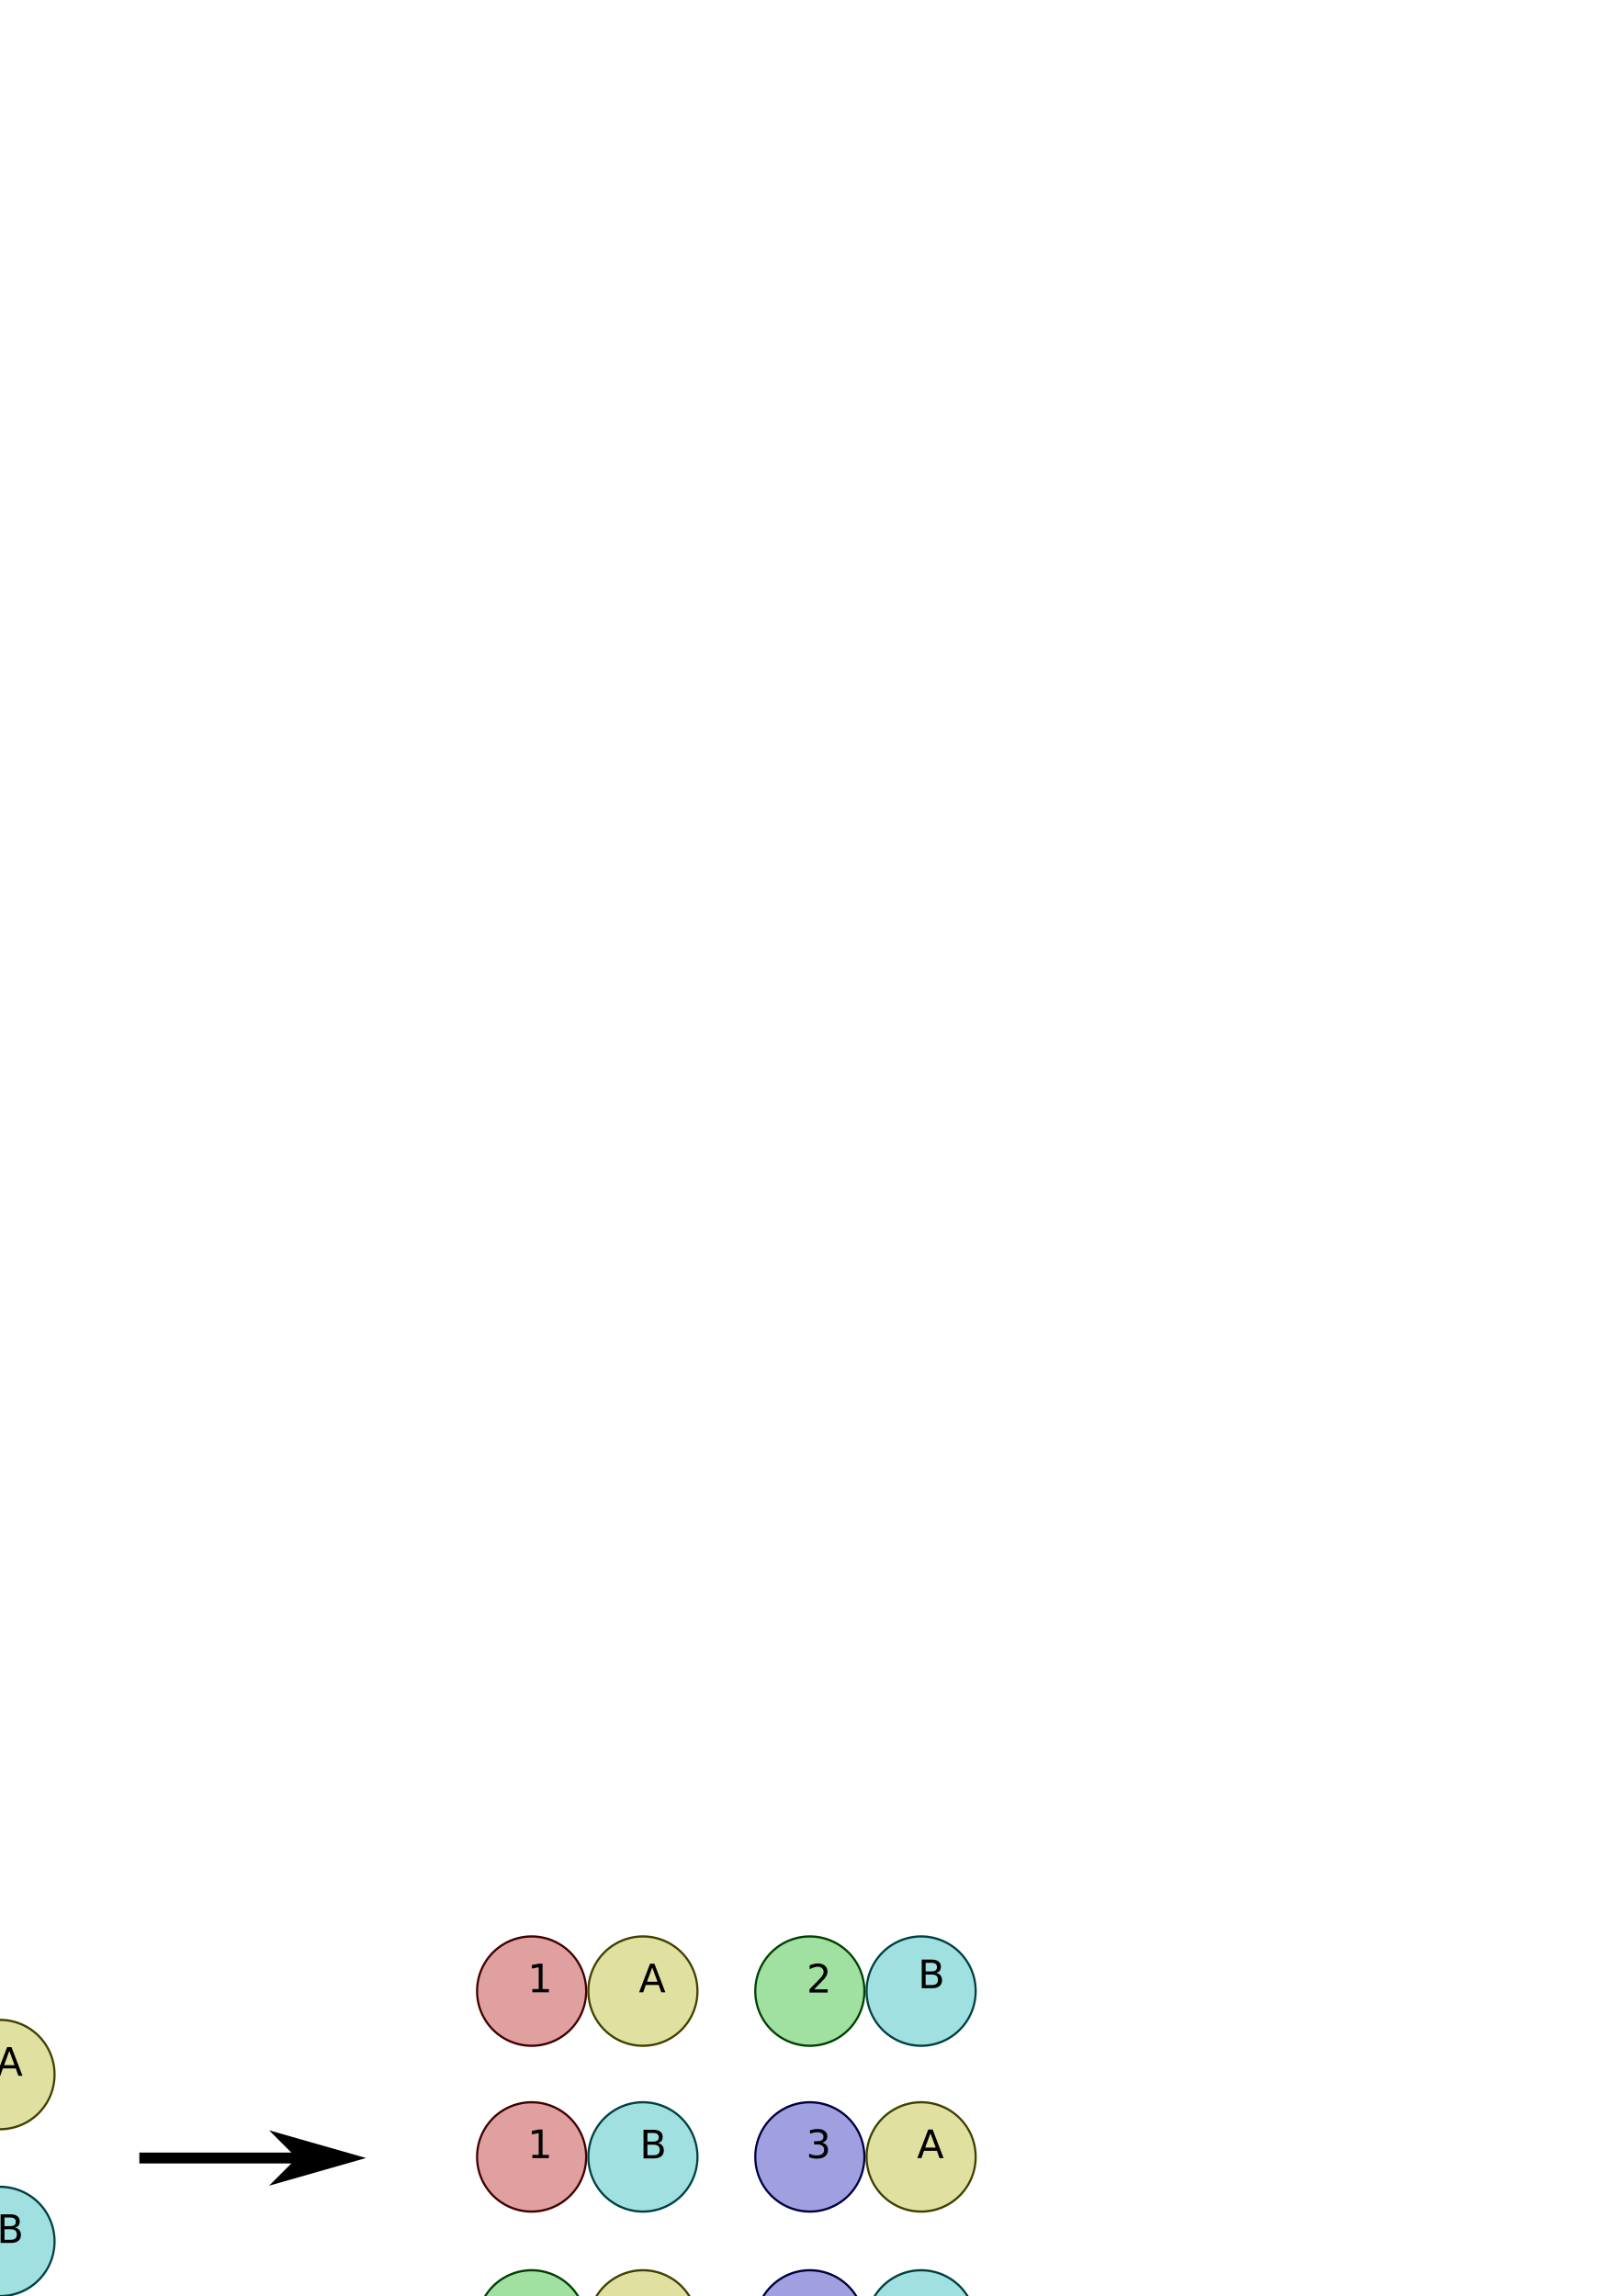
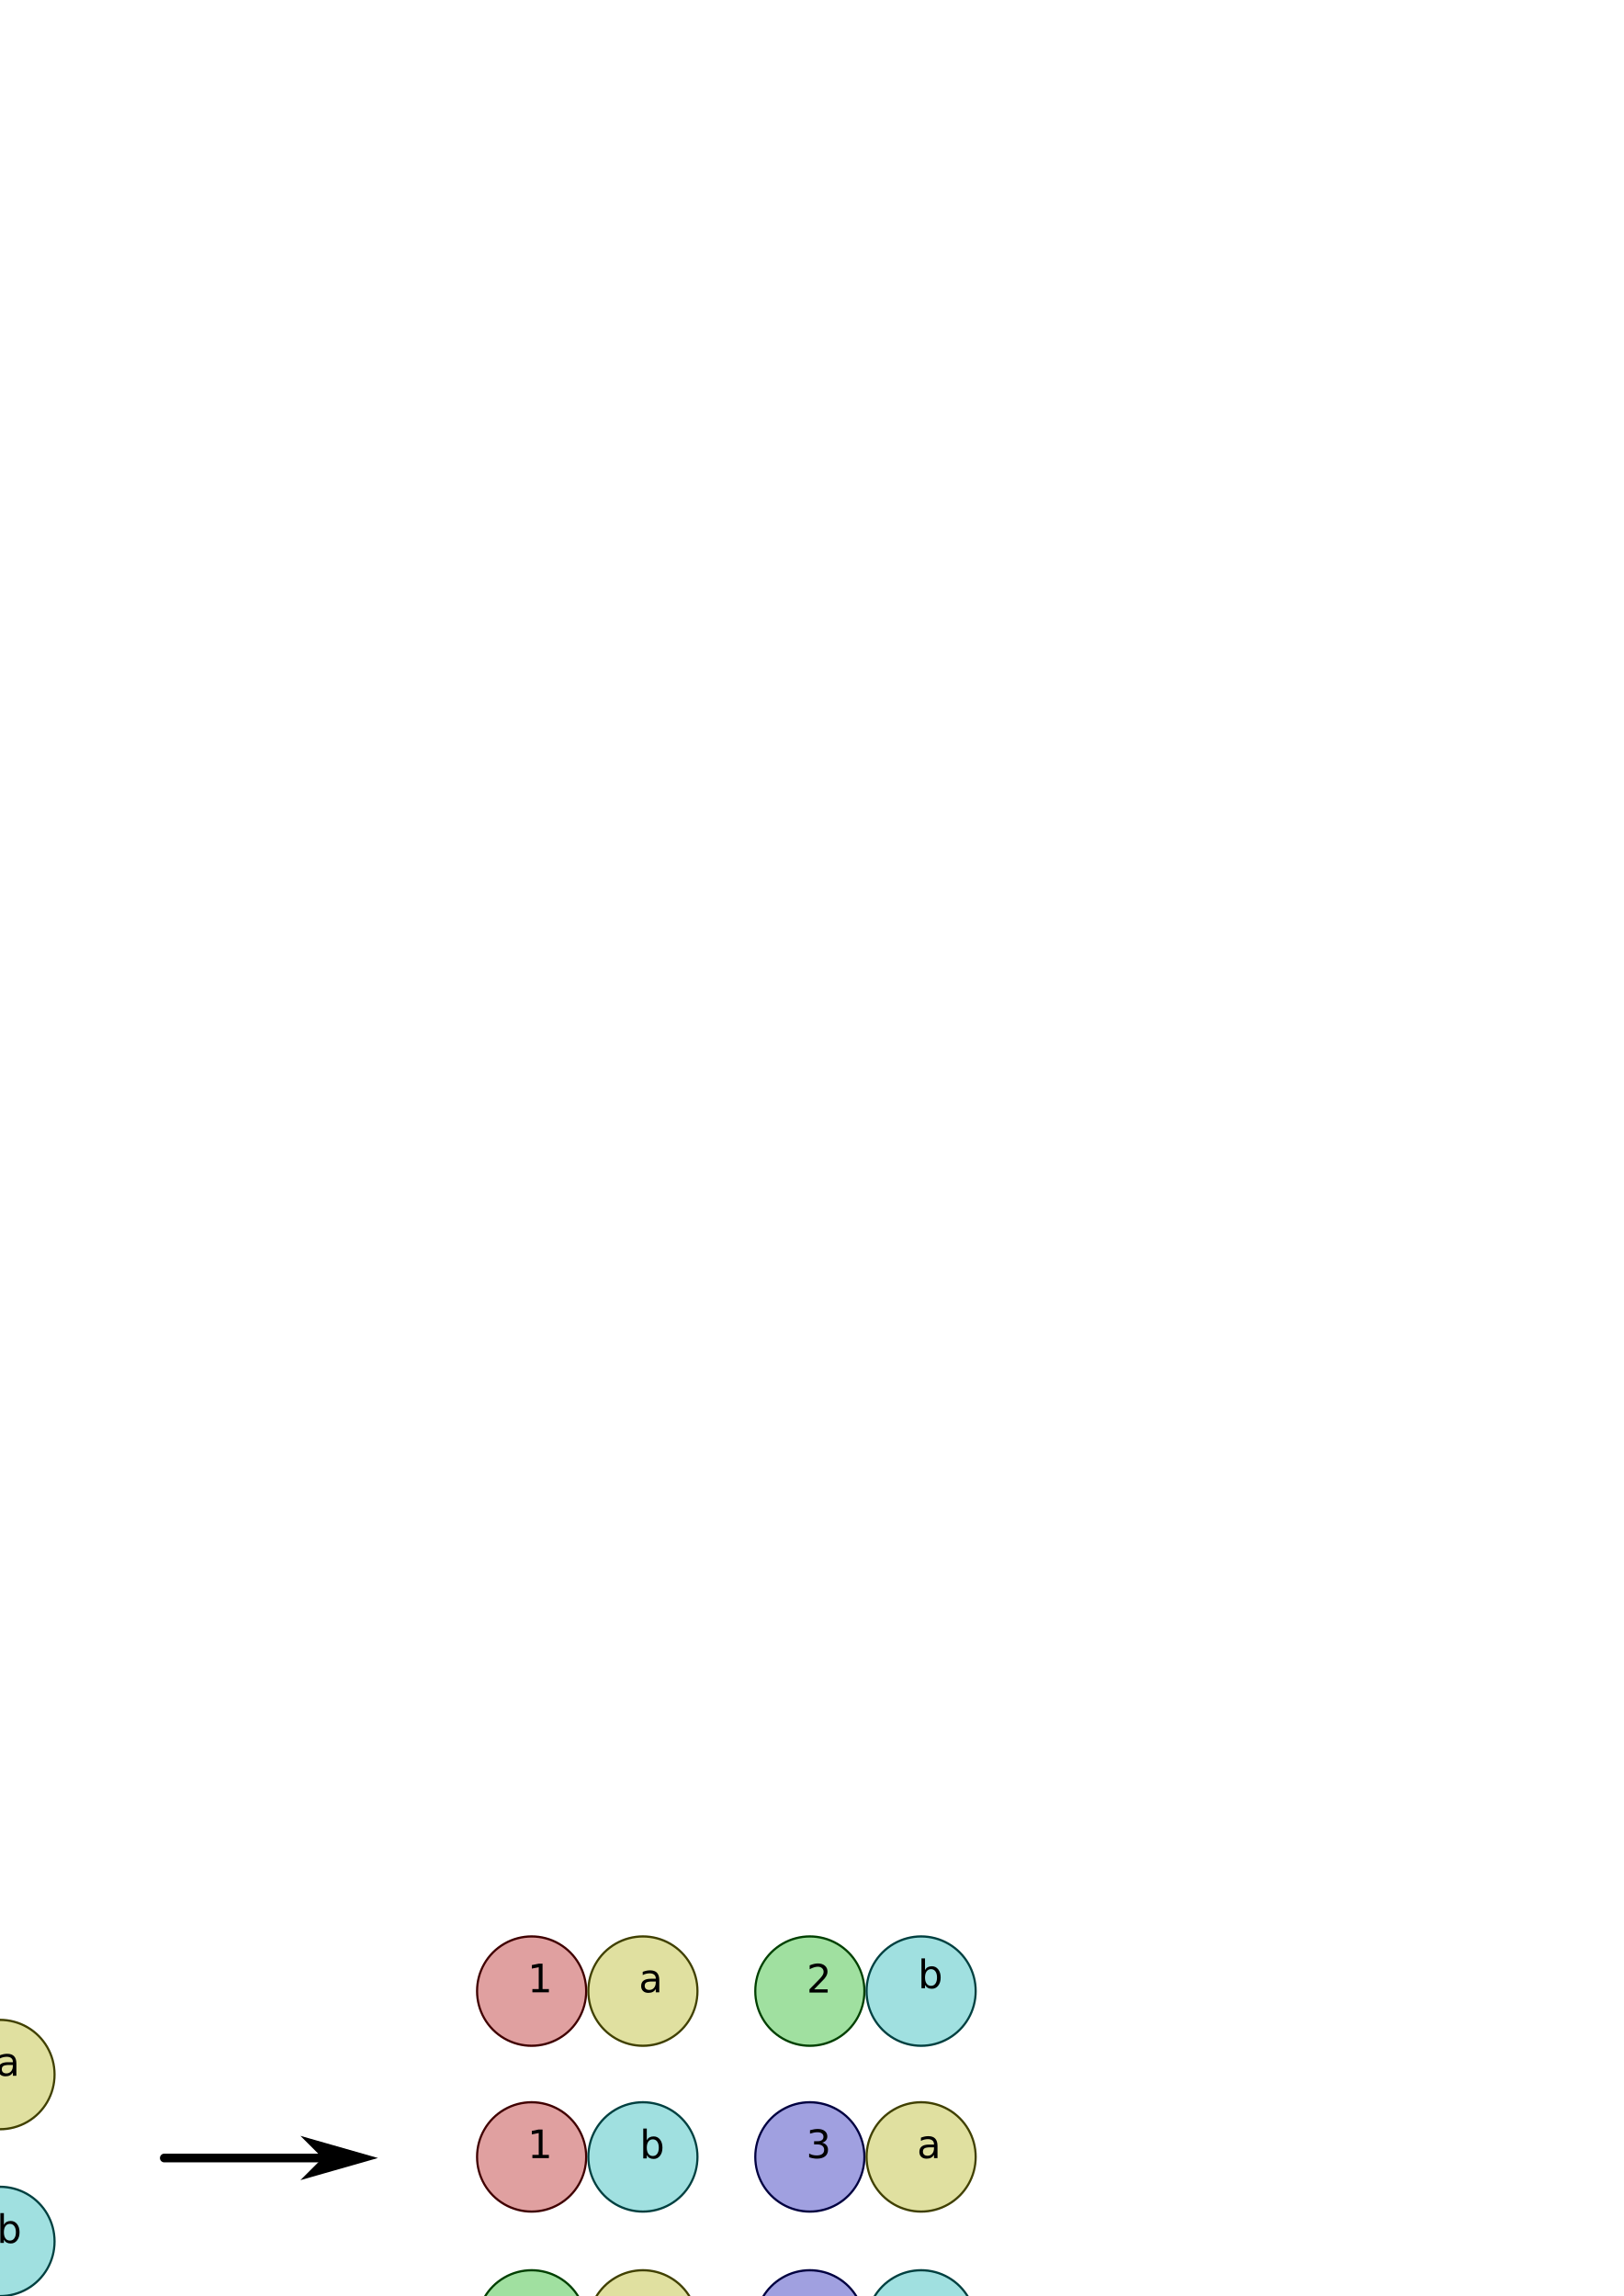
<svg xmlns="http://www.w3.org/2000/svg" width="744.094" height="1052.362" id="svg1307">
  <defs id="defs1309">
    <marker orient="auto" refY="0.0" refX="0.0" id="Arrow1Send" style="overflow:visible;">
      <path id="path2930" d="M 0.0,0.0 L 5.0,-5.0 L -12.5,0.0 L 5.0,5.0 L 0.0,0.0 z " style="fill-rule:evenodd;stroke:#000000;stroke-width:1.0pt;marker-start:none;" transform="scale(0.2) rotate(180)" />
    </marker>
    <marker orient="auto" refY="0.0" refX="0.0" id="Arrow1Mend" style="overflow:visible;">
      <path id="path2936" d="M 0.0,0.0 L 5.0,-5.0 L -12.5,0.0 L 5.0,5.0 L 0.0,0.0 z " style="fill-rule:evenodd;stroke:#000000;stroke-width:1.0pt;marker-start:none;" transform="scale(0.4) rotate(180)" />
    </marker>
  </defs>
  <g id="layer1">
-     <path style="fill:none;fill-opacity:0.75;fill-rule:evenodd;stroke:#000000;stroke-width:5;stroke-linecap:butt;stroke-linejoin:miter;marker-mid:none;marker-end:url(#Arrow1Mend);stroke-miterlimit:4;stroke-dasharray:none;stroke-opacity:1" d="M 63.856,989.112 L 137.894,989.112" id="path2770" />
+     <path style="fill:none;fill-opacity:0.75;fill-rule:evenodd;stroke:#000000;stroke-width:4;stroke-linecap:round;stroke-linejoin:miter;marker-mid:none;marker-end:url(#Arrow1Mend);stroke-miterlimit:4;stroke-dasharray:none;stroke-opacity:1" d="M 75.293,989.112 L 149.331,989.112" id="path2770" />
    <path style="fill:#e0e0a0;fill-opacity:1;fill-rule:nonzero;stroke:#404000;stroke-width:6.797;stroke-linecap:round;stroke-linejoin:round;stroke-miterlimit:4;stroke-dasharray:none;stroke-dashoffset:0;stroke-opacity:1" id="path2218" d="M 108.571 509.505 A 174.286 165.714 0 1 1  -240,509.505 A 174.286 165.714 0 1 1  108.571 509.505 z" transform="matrix(0.143442,0,0,0.150862,9.42608,873.9972)" />
    <text xml:space="preserve" style="font-size:18px;font-style:normal;font-variant:normal;font-weight:normal;font-stretch:normal;text-align:start;line-height:125%;writing-mode:lr-tb;text-anchor:start;fill:#000000;fill-opacity:1;stroke:none;stroke-width:1px;stroke-linecap:butt;stroke-linejoin:miter;stroke-opacity:1;font-family:Bitstream Vera Sans" x="-1.884" y="951.423" id="text2235">
-       <tspan id="tspan2237" x="-1.884" y="951.423">A</tspan>
+       <tspan id="tspan2237" x="-1.884" y="951.423">a</tspan>
    </text>
    <path style="fill:#a0e0e0;fill-opacity:1;fill-rule:nonzero;stroke:#004040;stroke-width:6.798;stroke-linecap:round;stroke-linejoin:round;stroke-miterlimit:4;stroke-dasharray:none;stroke-dashoffset:0;stroke-opacity:1" id="path2216" d="M 108.571 509.505 A 174.286 165.714 0 1 1  -240,509.505 A 174.286 165.714 0 1 1  108.571 509.505 z" transform="matrix(0.143442,0,0,0.150862,9.42608,950.4972)" />
    <text xml:space="preserve" style="font-size:18px;font-style:normal;font-variant:normal;font-weight:normal;font-stretch:normal;text-align:start;line-height:125%;writing-mode:lr-tb;text-anchor:start;fill:#000000;fill-opacity:1;stroke:none;stroke-width:1px;stroke-linecap:butt;stroke-linejoin:miter;stroke-opacity:1;font-family:Bitstream Vera Sans" x="-1.484" y="1028.042" id="text2243">
-       <tspan id="tspan2245" x="-1.484" y="1028.042">B</tspan>
+       <tspan id="tspan2245" x="-1.484" y="1028.042">b</tspan>
    </text>
    <path style="fill:#e0a0a0;fill-opacity:1;fill-rule:nonzero;stroke:#400000;stroke-width:6.797;stroke-linecap:round;stroke-linejoin:round;stroke-miterlimit:4;stroke-dasharray:none;stroke-dashoffset:0;stroke-opacity:1" id="path1670" d="M 108.571 509.505 A 174.286 165.714 0 1 1  -240,509.505 A 174.286 165.714 0 1 1  108.571 509.505 z" transform="matrix(0.143442,0,0,0.150862,-118.074,835.7472)" />
    <text xml:space="preserve" style="font-size:18px;font-style:normal;font-variant:normal;font-weight:normal;font-stretch:normal;text-align:start;line-height:125%;writing-mode:lr-tb;text-anchor:start;fill:#000000;fill-opacity:1;stroke:none;stroke-width:1px;stroke-linecap:butt;stroke-linejoin:miter;stroke-opacity:1;font-family:Bitstream Vera Sans" x="-129.384" y="913.173" id="text1672">
      <tspan id="tspan1674" x="-129.384" y="913.173">1</tspan>
    </text>
    <path style="fill:#a0a0e0;fill-opacity:1;fill-rule:nonzero;stroke:#000040;stroke-width:6.798;stroke-linecap:round;stroke-linejoin:round;stroke-miterlimit:4;stroke-dasharray:none;stroke-dashoffset:0;stroke-opacity:1" id="path1678" d="M 108.571 509.505 A 174.286 165.714 0 1 1  -240,509.505 A 174.286 165.714 0 1 1  108.571 509.505 z" transform="matrix(0.143442,0,0,0.150862,-118.0739,988.7472)" />
    <text xml:space="preserve" style="font-size:18px;font-style:normal;font-variant:normal;font-weight:normal;font-stretch:normal;text-align:start;line-height:125%;writing-mode:lr-tb;text-anchor:start;fill:#000000;fill-opacity:1;stroke:none;stroke-width:1px;stroke-linecap:butt;stroke-linejoin:miter;stroke-opacity:1;font-family:Bitstream Vera Sans" x="-129.191" y="1066.164" id="text1680">
      <tspan id="tspan1682" x="-129.191" y="1066.164">3</tspan>
    </text>
    <path style="fill:#a0e0a0;fill-opacity:1;fill-rule:nonzero;stroke:#004000;stroke-width:6.798;stroke-linecap:round;stroke-linejoin:round;stroke-miterlimit:4;stroke-dasharray:none;stroke-dashoffset:0;stroke-opacity:1" id="path1686" d="M 108.571 509.505 A 174.286 165.714 0 1 1  -240,509.505 A 174.286 165.714 0 1 1  108.571 509.505 z" transform="matrix(0.143442,0,0,0.150862,-118.0739,912.2472)" />
    <text xml:space="preserve" style="font-size:18px;font-style:normal;font-variant:normal;font-weight:normal;font-stretch:normal;text-align:start;line-height:125%;writing-mode:lr-tb;text-anchor:start;fill:#000000;fill-opacity:1;stroke:none;stroke-width:1px;stroke-linecap:butt;stroke-linejoin:miter;stroke-opacity:1;font-family:Bitstream Vera Sans" x="-128.984" y="989.792" id="text1688">
      <tspan id="tspan1690" x="-128.984" y="989.792">2</tspan>
    </text>
    <path style="fill:#e0a0a0;fill-opacity:1;fill-rule:nonzero;stroke:#400000;stroke-width:6.797;stroke-linecap:round;stroke-linejoin:round;stroke-miterlimit:4;stroke-dasharray:none;stroke-dashoffset:0;stroke-opacity:1" id="path2368" d="M 108.571 509.505 A 174.286 165.714 0 1 1  -240,509.505 A 174.286 165.714 0 1 1  108.571 509.505 z" transform="matrix(0.143442,0,0,0.150862,253.0511,835.7473)" />
    <text xml:space="preserve" style="font-size:18px;font-style:normal;font-variant:normal;font-weight:normal;font-stretch:normal;text-align:start;line-height:125%;writing-mode:lr-tb;text-anchor:start;fill:#000000;fill-opacity:1;stroke:none;stroke-width:1px;stroke-linecap:butt;stroke-linejoin:miter;stroke-opacity:1;font-family:Bitstream Vera Sans" x="241.741" y="913.173" id="text2370">
      <tspan id="tspan2372" x="241.741" y="913.173">1</tspan>
    </text>
    <path style="fill:#e0e0a0;fill-opacity:1;fill-rule:nonzero;stroke:#404000;stroke-width:6.797;stroke-linecap:round;stroke-linejoin:round;stroke-miterlimit:4;stroke-dasharray:none;stroke-dashoffset:0;stroke-opacity:1" id="path2725" d="M 108.571 509.505 A 174.286 165.714 0 1 1  -240,509.505 A 174.286 165.714 0 1 1  108.571 509.505 z" transform="matrix(0.143442,0,0,0.150862,304.0511,835.7473)" />
    <text xml:space="preserve" style="font-size:18px;font-style:normal;font-variant:normal;font-weight:normal;font-stretch:normal;text-align:start;line-height:125%;writing-mode:lr-tb;text-anchor:start;fill:#000000;fill-opacity:1;stroke:none;stroke-width:1px;stroke-linecap:butt;stroke-linejoin:miter;stroke-opacity:1;font-family:Bitstream Vera Sans" x="292.741" y="913.173" id="text2727">
-       <tspan id="tspan2729" x="292.741" y="913.173">A</tspan>
+       <tspan id="tspan2729" x="292.741" y="913.173">a</tspan>
    </text>
    <path style="fill:#a0e0a0;fill-opacity:1;fill-rule:nonzero;stroke:#004000;stroke-width:6.798;stroke-linecap:round;stroke-linejoin:round;stroke-miterlimit:4;stroke-dasharray:none;stroke-dashoffset:0;stroke-opacity:1" id="path2400" d="M 108.571 509.505 A 174.286 165.714 0 1 1  -240,509.505 A 174.286 165.714 0 1 1  108.571 509.505 z" transform="matrix(0.143442,0,0,0.150862,253.0511,988.7472)" />
    <text xml:space="preserve" style="font-size:18px;font-style:normal;font-variant:normal;font-weight:normal;font-stretch:normal;text-align:start;line-height:125%;writing-mode:lr-tb;text-anchor:start;fill:#000000;fill-opacity:1;stroke:none;stroke-width:1px;stroke-linecap:butt;stroke-linejoin:miter;stroke-opacity:1;font-family:Bitstream Vera Sans" x="242.141" y="1066.292" id="text2402">
      <tspan id="tspan2404" x="242.141" y="1066.292">2</tspan>
    </text>
    <path style="fill:#e0e0a0;fill-opacity:1;fill-rule:nonzero;stroke:#404000;stroke-width:6.797;stroke-linecap:round;stroke-linejoin:round;stroke-miterlimit:4;stroke-dasharray:none;stroke-dashoffset:0;stroke-opacity:1" id="path2733" d="M 108.571 509.505 A 174.286 165.714 0 1 1  -240,509.505 A 174.286 165.714 0 1 1  108.571 509.505 z" transform="matrix(0.143442,0,0,0.150862,304.0511,988.7473)" />
    <text xml:space="preserve" style="font-size:18px;font-style:normal;font-variant:normal;font-weight:normal;font-stretch:normal;text-align:start;line-height:125%;writing-mode:lr-tb;text-anchor:start;fill:#000000;fill-opacity:1;stroke:none;stroke-width:1px;stroke-linecap:butt;stroke-linejoin:miter;stroke-opacity:1;font-family:Bitstream Vera Sans" x="292.741" y="1066.173" id="text2735">
-       <tspan id="tspan2737" x="292.741" y="1066.173">A</tspan>
+       <tspan id="tspan2737" x="292.741" y="1066.173">a</tspan>
    </text>
    <path style="fill:#a0a0e0;fill-opacity:1;fill-rule:nonzero;stroke:#000040;stroke-width:6.798;stroke-linecap:round;stroke-linejoin:round;stroke-miterlimit:4;stroke-dasharray:none;stroke-dashoffset:0;stroke-opacity:1" id="path2336" d="M 108.571 509.505 A 174.286 165.714 0 1 1  -240,509.505 A 174.286 165.714 0 1 1  108.571 509.505 z" transform="matrix(0.143442,0,0,0.150862,380.5512,911.7472)" />
    <text xml:space="preserve" style="font-size:18px;font-style:normal;font-variant:normal;font-weight:normal;font-stretch:normal;text-align:start;line-height:125%;writing-mode:lr-tb;text-anchor:start;fill:#000000;fill-opacity:1;stroke:none;stroke-width:1px;stroke-linecap:butt;stroke-linejoin:miter;stroke-opacity:1;font-family:Bitstream Vera Sans" x="369.434" y="989.164" id="text2338">
      <tspan id="tspan2340" x="369.434" y="989.164">3</tspan>
    </text>
    <path style="fill:#e0e0a0;fill-opacity:1;fill-rule:nonzero;stroke:#404000;stroke-width:6.797;stroke-linecap:round;stroke-linejoin:round;stroke-miterlimit:4;stroke-dasharray:none;stroke-dashoffset:0;stroke-opacity:1" id="path2741" d="M 108.571 509.505 A 174.286 165.714 0 1 1  -240,509.505 A 174.286 165.714 0 1 1  108.571 509.505 z" transform="matrix(0.143442,0,0,0.150862,431.5511,911.7473)" />
    <text xml:space="preserve" style="font-size:18px;font-style:normal;font-variant:normal;font-weight:normal;font-stretch:normal;text-align:start;line-height:125%;writing-mode:lr-tb;text-anchor:start;fill:#000000;fill-opacity:1;stroke:none;stroke-width:1px;stroke-linecap:butt;stroke-linejoin:miter;stroke-opacity:1;font-family:Bitstream Vera Sans" x="420.241" y="989.173" id="text2743">
-       <tspan id="tspan2745" x="420.241" y="989.173">A</tspan>
+       <tspan id="tspan2745" x="420.241" y="989.173">a</tspan>
    </text>
    <path style="fill:#a0e0a0;fill-opacity:1;fill-rule:nonzero;stroke:#004000;stroke-width:6.798;stroke-linecap:round;stroke-linejoin:round;stroke-miterlimit:4;stroke-dasharray:none;stroke-dashoffset:0;stroke-opacity:1" id="path2304" d="M 108.571 509.505 A 174.286 165.714 0 1 1  -240,509.505 A 174.286 165.714 0 1 1  108.571 509.505 z" transform="matrix(0.143442,0,0,0.150862,380.5512,835.7472)" />
    <text xml:space="preserve" style="font-size:18px;font-style:normal;font-variant:normal;font-weight:normal;font-stretch:normal;text-align:start;line-height:125%;writing-mode:lr-tb;text-anchor:start;fill:#000000;fill-opacity:1;stroke:none;stroke-width:1px;stroke-linecap:butt;stroke-linejoin:miter;stroke-opacity:1;font-family:Bitstream Vera Sans" x="369.641" y="913.292" id="text2306">
      <tspan id="tspan2308" x="369.641" y="913.292">2</tspan>
    </text>
    <path style="fill:#a0e0e0;fill-opacity:1;fill-rule:nonzero;stroke:#004040;stroke-width:6.798;stroke-linecap:round;stroke-linejoin:round;stroke-miterlimit:4;stroke-dasharray:none;stroke-dashoffset:0;stroke-opacity:1" id="path2749" d="M 108.571 509.505 A 174.286 165.714 0 1 1  -240,509.505 A 174.286 165.714 0 1 1  108.571 509.505 z" transform="matrix(0.143442,0,0,0.150862,431.5511,835.7473)" />
    <text xml:space="preserve" style="font-size:18px;font-style:normal;font-variant:normal;font-weight:normal;font-stretch:normal;text-align:start;line-height:125%;writing-mode:lr-tb;text-anchor:start;fill:#000000;fill-opacity:1;stroke:none;stroke-width:1px;stroke-linecap:butt;stroke-linejoin:miter;stroke-opacity:1;font-family:Bitstream Vera Sans" x="420.64" y="911.292" id="text2751">
-       <tspan id="tspan2753" x="420.64" y="911.292">B</tspan>
+       <tspan id="tspan2753" x="420.64" y="911.292">b</tspan>
    </text>
    <path style="fill:#a0a0e0;fill-opacity:1;fill-rule:nonzero;stroke:#000040;stroke-width:6.798;stroke-linecap:round;stroke-linejoin:round;stroke-miterlimit:4;stroke-dasharray:none;stroke-dashoffset:0;stroke-opacity:1" id="path2312" d="M 108.571 509.505 A 174.286 165.714 0 1 1  -240,509.505 A 174.286 165.714 0 1 1  108.571 509.505 z" transform="matrix(0.143442,0,0,0.150862,380.5511,988.7473)" />
    <text xml:space="preserve" style="font-size:18px;font-style:normal;font-variant:normal;font-weight:normal;font-stretch:normal;text-align:start;line-height:125%;writing-mode:lr-tb;text-anchor:start;fill:#000000;fill-opacity:1;stroke:none;stroke-width:1px;stroke-linecap:butt;stroke-linejoin:miter;stroke-opacity:1;font-family:Bitstream Vera Sans" x="369.434" y="1066.164" id="text2314">
      <tspan id="tspan2316" x="369.434" y="1066.164">3</tspan>
    </text>
    <path style="fill:#a0e0e0;fill-opacity:1;fill-rule:nonzero;stroke:#004040;stroke-width:6.798;stroke-linecap:round;stroke-linejoin:round;stroke-miterlimit:4;stroke-dasharray:none;stroke-dashoffset:0;stroke-opacity:1" id="path2757" d="M 108.571 509.505 A 174.286 165.714 0 1 1  -240,509.505 A 174.286 165.714 0 1 1  108.571 509.505 z" transform="matrix(0.143442,0,0,0.150862,431.5511,988.7472)" />
    <text xml:space="preserve" style="font-size:18px;font-style:normal;font-variant:normal;font-weight:normal;font-stretch:normal;text-align:start;line-height:125%;writing-mode:lr-tb;text-anchor:start;fill:#000000;fill-opacity:1;stroke:none;stroke-width:1px;stroke-linecap:butt;stroke-linejoin:miter;stroke-opacity:1;font-family:Bitstream Vera Sans" x="420.64" y="1066.292" id="text2759">
-       <tspan id="tspan2761" x="420.64" y="1066.292">B</tspan>
+       <tspan id="tspan2761" x="420.64" y="1066.292">b</tspan>
    </text>
    <path style="fill:#e0a0a0;fill-opacity:1;fill-rule:nonzero;stroke:#400000;stroke-width:6.797;stroke-linecap:round;stroke-linejoin:round;stroke-miterlimit:4;stroke-dasharray:none;stroke-dashoffset:0;stroke-opacity:1" id="path2344" d="M 108.571 509.505 A 174.286 165.714 0 1 1  -240,509.505 A 174.286 165.714 0 1 1  108.571 509.505 z" transform="matrix(0.143442,0,0,0.150862,253.0511,911.7473)" />
    <text xml:space="preserve" style="font-size:18px;font-style:normal;font-variant:normal;font-weight:normal;font-stretch:normal;text-align:start;line-height:125%;writing-mode:lr-tb;text-anchor:start;fill:#000000;fill-opacity:1;stroke:none;stroke-width:1px;stroke-linecap:butt;stroke-linejoin:miter;stroke-opacity:1;font-family:Bitstream Vera Sans" x="241.741" y="989.173" id="text2346">
      <tspan id="tspan2348" x="241.741" y="989.173">1</tspan>
    </text>
    <path style="fill:#a0e0e0;fill-opacity:1;fill-rule:nonzero;stroke:#004040;stroke-width:6.798;stroke-linecap:round;stroke-linejoin:round;stroke-miterlimit:4;stroke-dasharray:none;stroke-dashoffset:0;stroke-opacity:1" id="path2765" d="M 108.571 509.505 A 174.286 165.714 0 1 1  -240,509.505 A 174.286 165.714 0 1 1  108.571 509.505 z" transform="matrix(0.143442,0,0,0.150862,304.0511,911.7473)" />
    <text xml:space="preserve" style="font-size:18px;font-style:normal;font-variant:normal;font-weight:normal;font-stretch:normal;text-align:start;line-height:125%;writing-mode:lr-tb;text-anchor:start;fill:#000000;fill-opacity:1;stroke:none;stroke-width:1px;stroke-linecap:butt;stroke-linejoin:miter;stroke-opacity:1;font-family:Bitstream Vera Sans" x="293.14" y="989.292" id="text2767">
-       <tspan id="tspan2769" x="293.14" y="989.292">B</tspan>
+       <tspan id="tspan2769" x="293.14" y="989.292">b</tspan>
    </text>
    <g id="g2941" transform="translate(-80.75011,203.75)">
      <path id="path2933" d="M 2,800.362 L 32,770.362" style="fill:none;fill-opacity:0.75;fill-rule:evenodd;stroke:#000000;stroke-width:4;stroke-linecap:round;stroke-linejoin:miter;stroke-miterlimit:4;stroke-dasharray:none;stroke-opacity:1" />
      <path id="path2939" d="M 32,800.362 L 2,770.362" style="fill:none;fill-opacity:0.75;fill-rule:evenodd;stroke:#000000;stroke-width:4;stroke-linecap:round;stroke-linejoin:miter;stroke-miterlimit:4;stroke-dasharray:none;stroke-opacity:1" />
    </g>
  </g>
</svg>
